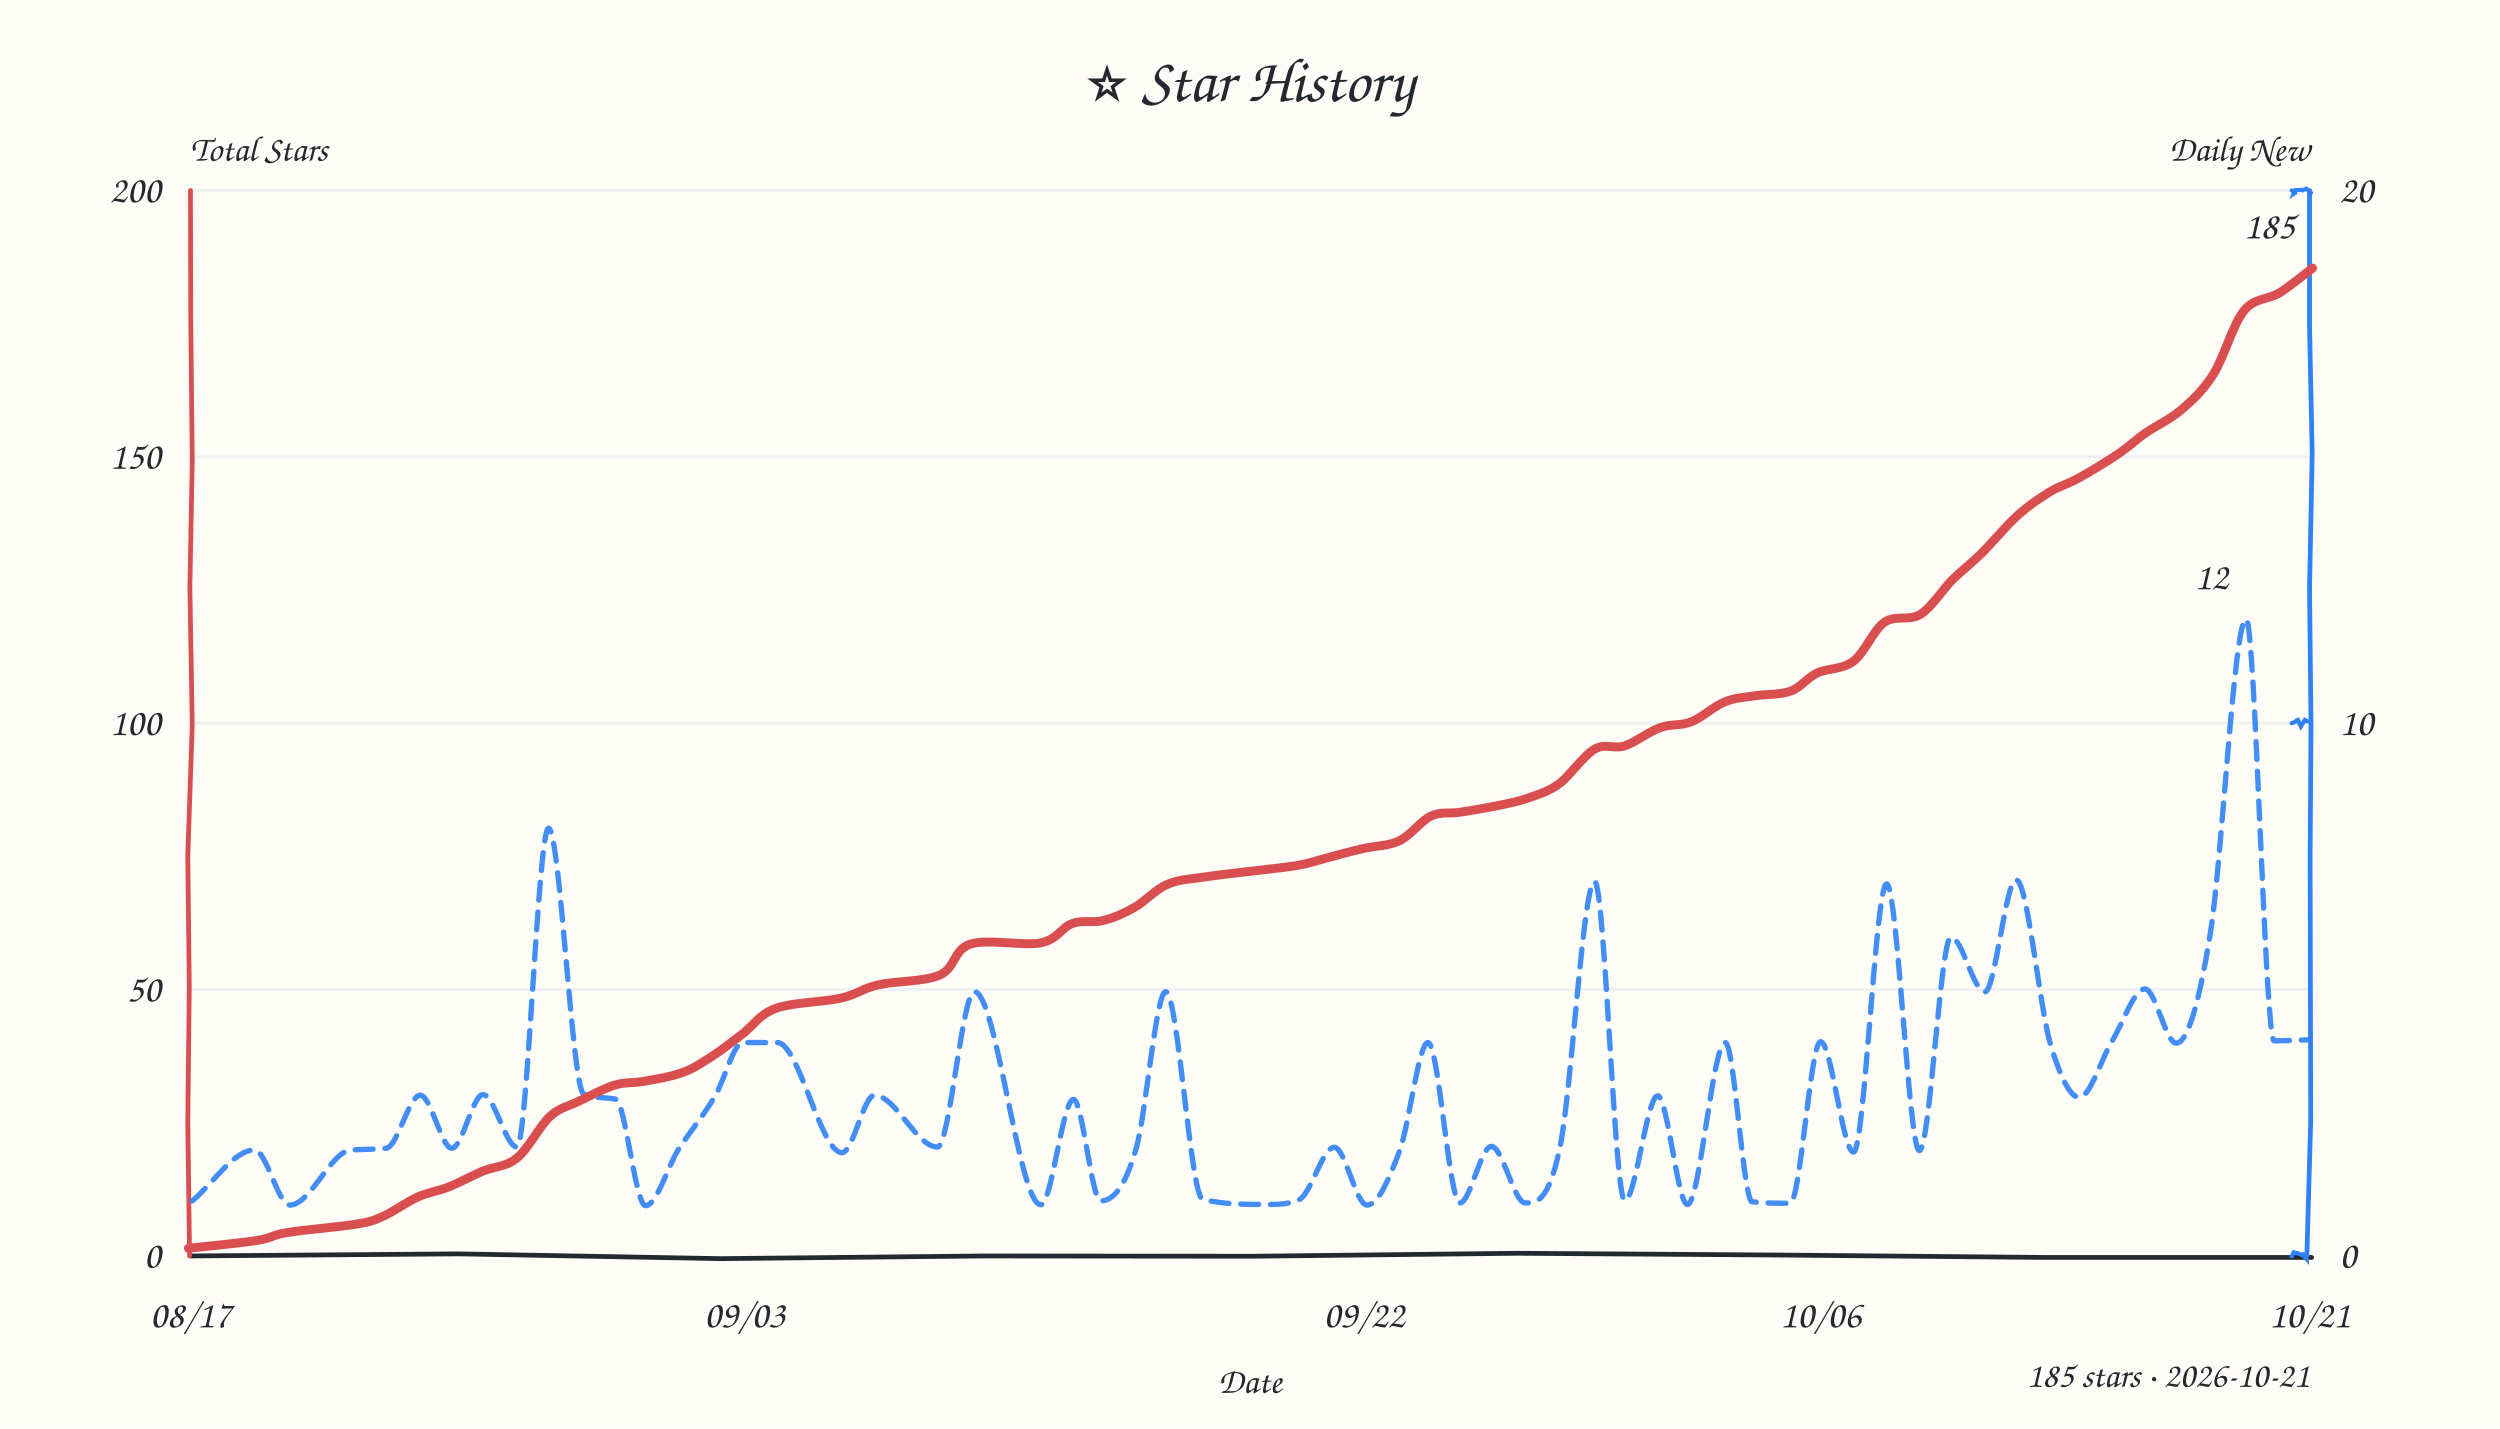
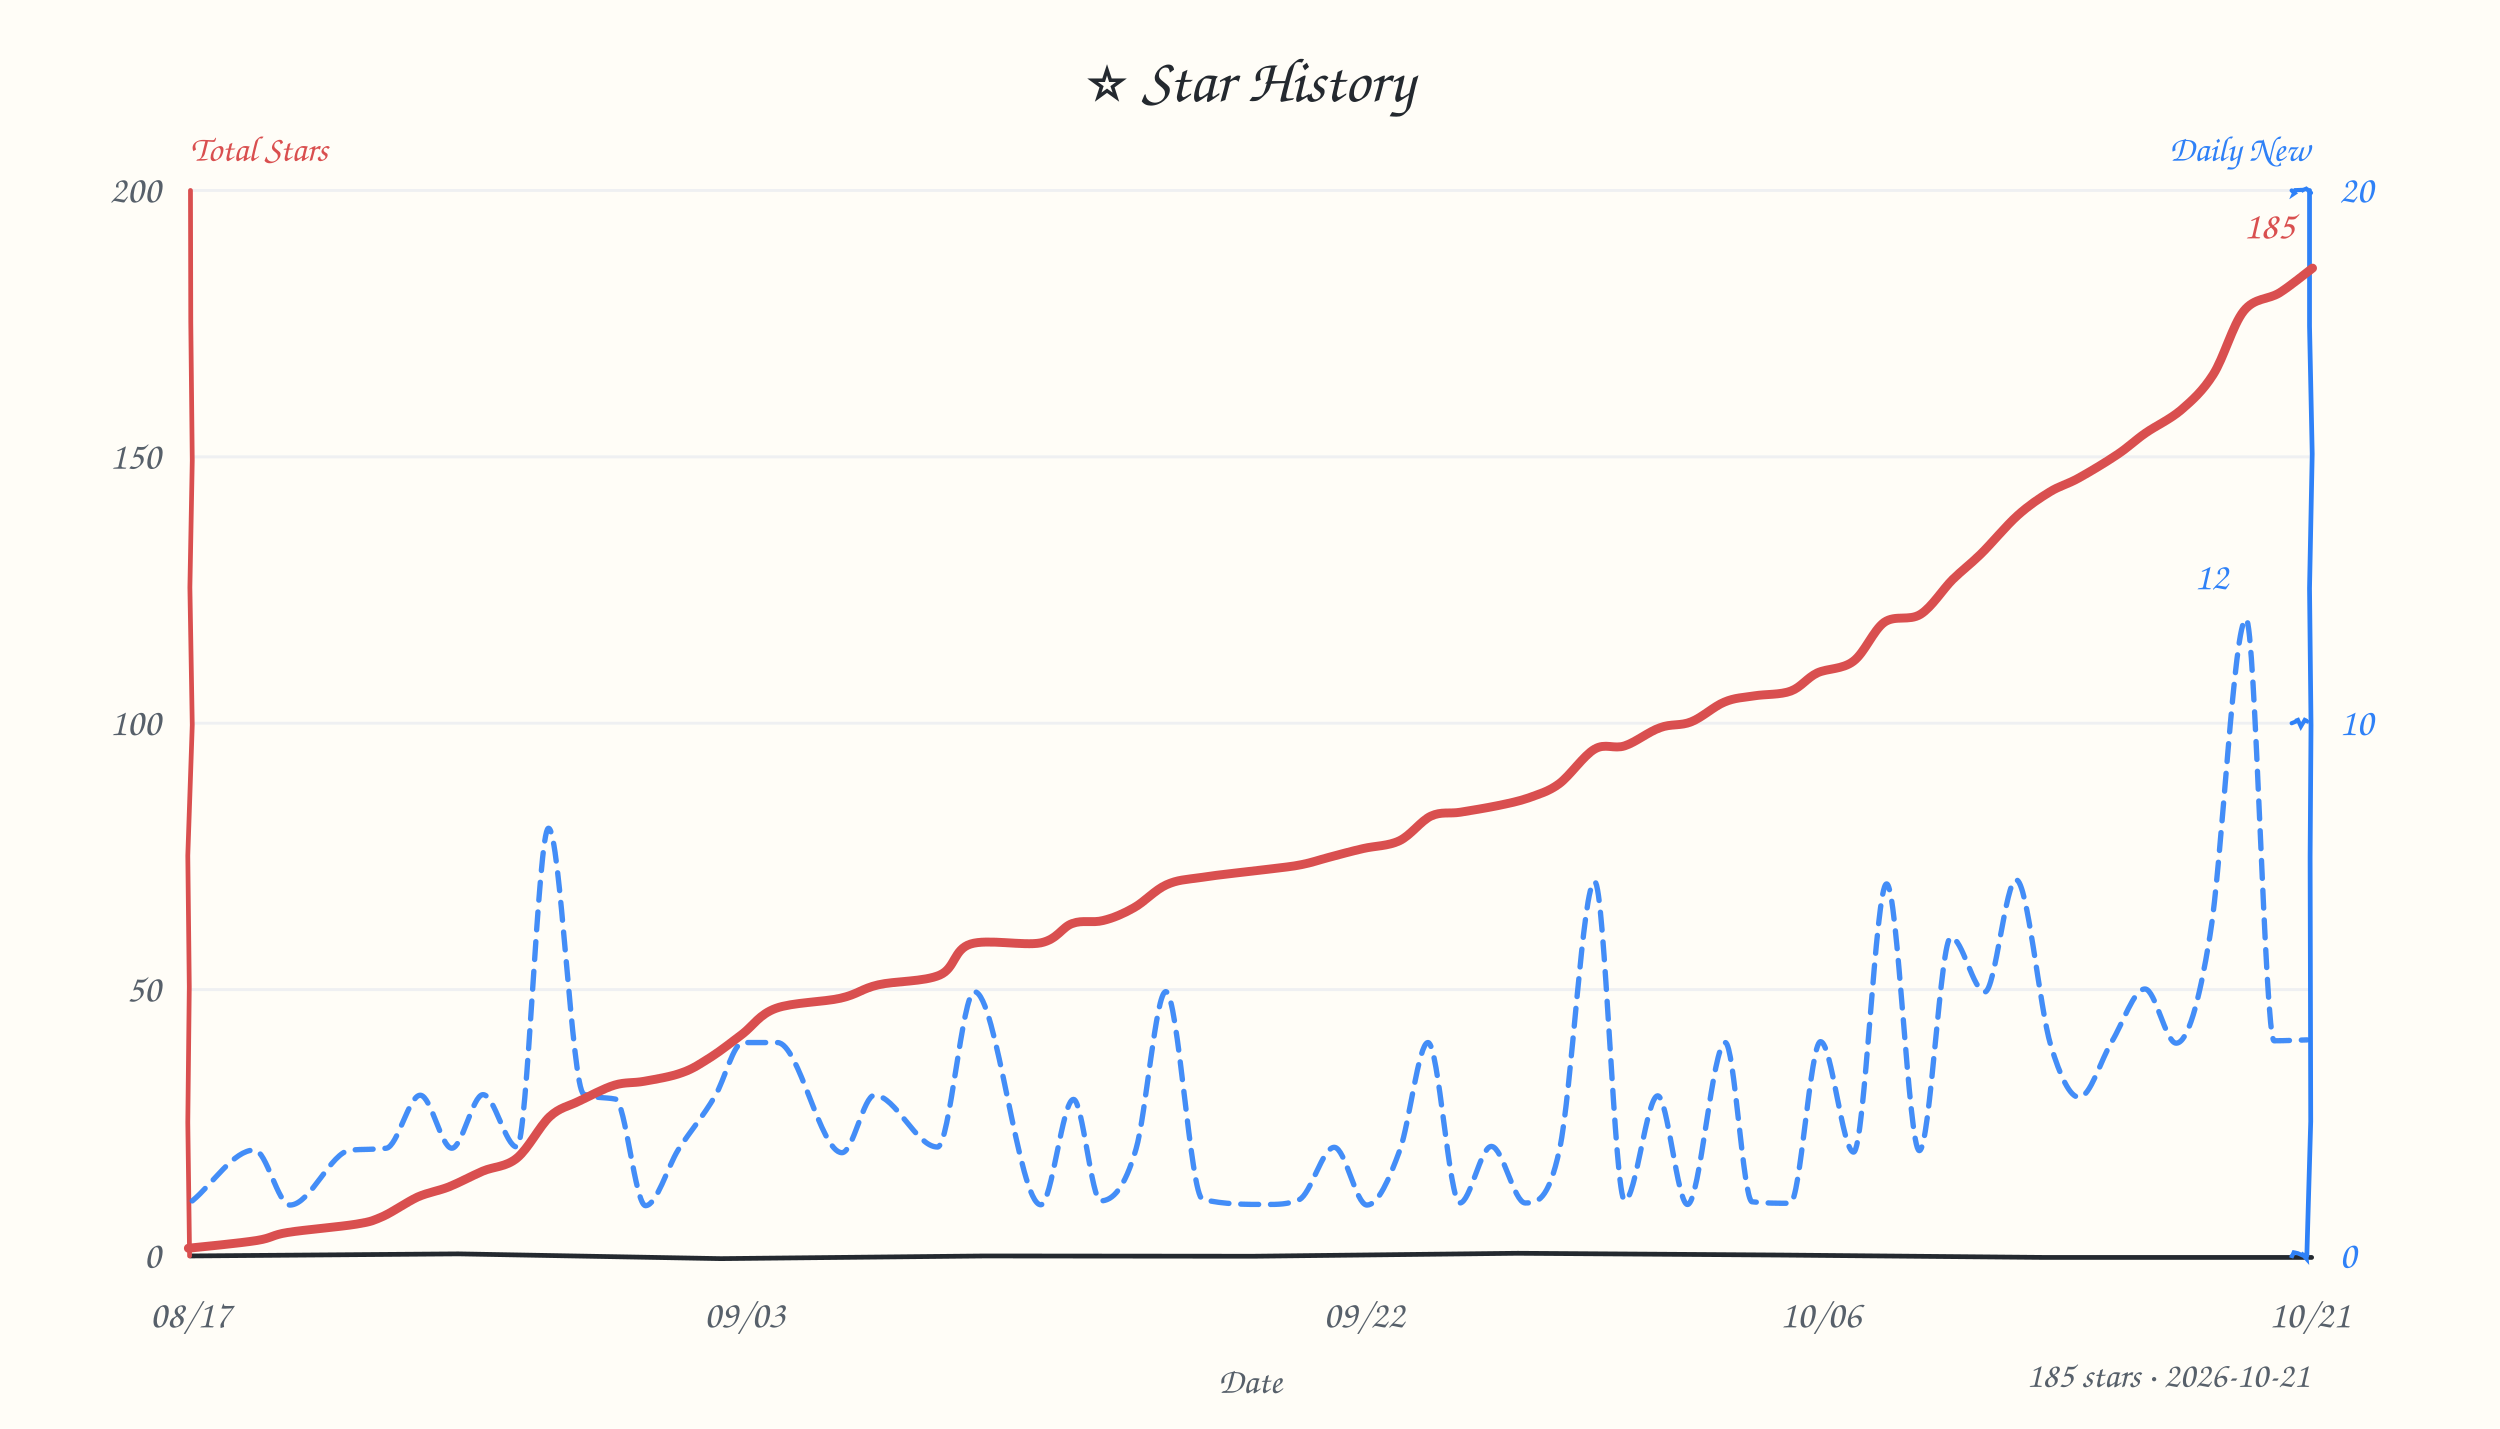
- <svg xmlns="http://www.w3.org/2000/svg" width="840" height="480" viewBox="0 0 840 480">
-   <style>text{font-family:"Comic Sans MS","Comic Sans","Chalkboard SE","Marker Felt","Segoe Print",cursive;fill:#24292f}</style>
+ <svg xmlns="http://www.w3.org/2000/svg" width="840" height="480" viewBox="0 0 840 480" fill="#24292f">
+   <style>text{font-family:"Comic Sans MS","Comic Sans","Chalkboard SE","Marker Felt","Segoe Print",cursive}</style>
  <rect width="100%" height="100%" fill="#fffdf7" />
  <text x="420" y="34" text-anchor="middle" font-size="21">⭐ Star History</text>
  <text x="64" y="54" font-size="12" font-weight="600" fill="#d94f4f">Total Stars</text>
  <text x="776" y="54" text-anchor="end" font-size="12" font-weight="600" fill="#2f81f7">Daily New</text>
  <line x1="64" y1="332.5" x2="776" y2="332.5" stroke="#e8ebf0" stroke-width="1" opacity="0.7" />
  <line x1="64" y1="243.0" x2="776" y2="243.0" stroke="#e8ebf0" stroke-width="1" opacity="0.7" />
  <line x1="64" y1="153.5" x2="776" y2="153.5" stroke="#e8ebf0" stroke-width="1" opacity="0.7" />
  <line x1="64" y1="64.0" x2="776" y2="64.0" stroke="#e8ebf0" stroke-width="1" opacity="0.7" />
  <path d="M 64 422 L 154.0 421.3 L 242.2 422.9 L 331.1 422.0 L 420.7 422.1 L 509.9 421.1 L 598.7 421.7 L 687.1 422.5 L 776.7 422.5" stroke="#24292f" stroke-width="1.6" fill="none" stroke-linecap="round" />
  <path d="M 64 64 L 64.1 108.2 L 64.6 154.7 L 63.8 197.4 L 64.6 243.6 L 63.1 287.5 L 63.6 331.6 L 63.1 377.1 L 63.7 422.0" stroke="#d94f4f" stroke-width="1.6" fill="none" stroke-linecap="round" data-axis="total" />
  <path d="M 776 64 L 776.0 109.6 L 776.9 152.5 L 776.0 197.7 L 776.5 243.6 L 776.2 288.0 L 776.3 331.6 L 776.4 376.8 L 775.1 421.9" stroke="#2f81f7" stroke-width="1.6" fill="none" stroke-linecap="round" data-axis="daily" />
  <path d="M 770 422 L 769.9 422.6 L 770.7 420.8 L 772.1 421.1 L 773.6 421.8 L 773.2 421.0 L 775.0 423.0 L 774.8 420.9 L 775.1 421.6" stroke="#2f81f7" stroke-width="1.4" fill="none" stroke-linecap="round" />
  <path d="M 770 243 L 771.5 242.4 L 771.6 242.1 L 772.1 241.9 L 773.1 244.1 L 774.4 241.9 L 775.2 242.3 L 775.4 241.9 L 774.9 242.3" stroke="#2f81f7" stroke-width="1.4" fill="none" stroke-linecap="round" />
  <path d="M 770 64 L 771.0 64.9 L 770.7 65.1 L 771.2 63.9 L 773.7 63.8 L 773.2 64.2 L 773.9 63.8 L 774.9 63.4 L 776.5 64.8" stroke="#2f81f7" stroke-width="1.4" fill="none" stroke-linecap="round" />
  <text x="54" y="426.0" text-anchor="end" font-size="13" fill="#57606a">0</text>
  <text x="54" y="336.5" text-anchor="end" font-size="13" fill="#57606a">50</text>
  <text x="54" y="247.0" text-anchor="end" font-size="13" fill="#57606a">100</text>
  <text x="54" y="157.5" text-anchor="end" font-size="13" fill="#57606a">150</text>
  <text x="54" y="68.0" text-anchor="end" font-size="13" fill="#57606a">200</text>
  <text x="786" y="426.0" text-anchor="start" font-size="13" fill="#2f81f7">0</text>
  <text x="786" y="247.0" text-anchor="start" font-size="13" fill="#2f81f7">10</text>
  <text x="786" y="68.0" text-anchor="start" font-size="13" fill="#2f81f7">20</text>
  <text x="64.0" y="446" text-anchor="middle" font-size="13" fill="#57606a">08/17</text>
  <text x="250.2" y="446" text-anchor="middle" font-size="13" fill="#57606a">09/03</text>
  <text x="458.3" y="446" text-anchor="middle" font-size="13" fill="#57606a">09/22</text>
  <text x="611.7" y="446" text-anchor="middle" font-size="13" fill="#57606a">10/06</text>
  <text x="776.0" y="446" text-anchor="middle" font-size="13" fill="#57606a">10/21</text>
  <text x="420" y="468" font-size="12" fill="#57606a" text-anchor="middle">Date</text>
  <path d="M 64.6 403.5 C 71.5 397.8, 78.5 386.4, 85.5 386.4 C 89.5 386.4, 93.4 404.9, 97.4 404.9 C 104.3 404.9, 111.1 386.9, 117.9 386.4 C 121.9 386.1, 125.8 386.3, 129.8 385.8 C 133.6 385.3, 137.4 368.0, 141.2 368.0 C 144.8 368.0, 148.3 385.8, 151.8 385.8 C 155.3 385.8, 158.8 367.8, 162.3 367.8 C 166.1 367.8, 169.9 385.4, 173.7 385.4 C 177.2 385.4, 180.8 278.3, 184.3 278.3 C 188.2 278.3, 192.2 366.0, 196.1 367.6 C 199.7 369.1, 203.2 368.6, 206.8 369.3 C 210.1 370.0, 213.5 405.1, 216.9 405.1 C 220.6 405.1, 224.3 392.1, 227.9 386.3 C 232.1 379.8, 236.2 375.2, 240.3 368.2 C 243.4 363.0, 246.5 350.3, 249.6 350.3 C 253.5 350.3, 257.3 350.3, 261.2 350.3 C 268.4 350.3, 275.7 387.3, 282.9 387.3 C 286.6 387.3, 290.2 368.0, 293.8 368.0 C 300.9 368.0, 307.9 385.4, 315.0 385.4 C 319.1 385.4, 323.3 333.2, 327.4 333.2 C 334.8 333.2, 342.3 404.8, 349.7 404.8 C 353.4 404.8, 357.0 369.4, 360.7 369.4 C 363.7 369.4, 366.8 403.5, 369.8 403.5 C 373.8 403.5, 377.8 399.5, 381.7 386.1 C 385.0 374.9, 388.4 333.2, 391.7 333.2 C 395.8 333.2, 400.0 402.1, 404.1 403.0 C 411.3 404.7, 418.4 404.7, 425.6 404.7 C 429.2 404.7, 432.9 404.7, 436.5 403.1 C 440.4 401.4, 444.4 385.5, 448.3 385.5 C 452.0 385.5, 455.6 404.9, 459.3 404.9 C 463.0 404.9, 466.7 396.4, 470.4 386.3 C 473.5 377.6, 476.7 350.3, 479.8 350.3 C 483.4 350.3, 486.9 404.2, 490.5 404.2 C 494.0 404.2, 497.5 385.2, 501.1 385.2 C 504.9 385.2, 508.7 404.2, 512.5 404.2 C 516.4 404.2, 520.2 403.9, 524.0 386.2 C 528.0 368.1, 531.9 296.2, 535.8 296.2 C 539.2 296.2, 542.5 403.4, 545.9 403.4 C 549.6 403.4, 553.3 368.2, 557.0 368.2 C 560.3 368.2, 563.6 404.7, 567.0 404.7 C 571.2 404.7, 575.4 350.3, 579.7 350.3 C 582.7 350.3, 585.7 403.4, 588.7 403.8 C 593.0 404.3, 597.3 404.3, 601.5 404.3 C 604.9 404.3, 608.3 350.0, 611.7 350.0 C 615.4 350.0, 619.1 387.1, 622.8 387.1 C 626.5 387.1, 630.2 297.0, 633.9 297.0 C 637.6 297.0, 641.3 386.6, 644.9 386.6 C 648.5 386.6, 652.0 314.9, 655.5 314.9 C 659.3 314.9, 663.1 333.3, 666.9 333.3 C 670.4 333.3, 673.9 295.6, 677.4 295.6 C 681.3 295.6, 685.2 338.6, 689.1 351.4 C 692.3 361.8, 695.5 368.7, 698.6 368.7 C 702.3 368.7, 705.9 356.1, 709.5 350.1 C 713.3 343.9, 717.0 332.3, 720.7 332.3 C 724.2 332.3, 727.7 350.5, 731.2 350.5 C 735.0 350.5, 738.8 337.4, 742.5 314.7 C 746.6 290.6, 750.6 208.0, 754.7 208.0 C 757.8 208.0, 761.0 349.7, 764.1 349.7 C 767.8 349.7, 771.5 349.5, 775.2 349.4" fill="none" stroke="#2f81f7" stroke-width="1.8" stroke-dasharray="6 4" stroke-linecap="round" stroke-linejoin="round" opacity="0.9" />
  <path d="M 63.3 419.4 C 67.1 419.0, 80.7 417.7, 86.3 416.8 C 91.8 415.9, 91.1 415.0, 96.7 414.1 C 102.3 413.2, 114.4 412.2, 119.8 411.3 C 125.2 410.4, 125.4 410.1, 128.9 408.6 C 132.3 407.0, 136.7 403.9, 140.3 402.2 C 144.0 400.6, 147.2 400.2, 150.8 398.8 C 154.5 397.3, 158.3 395.2, 162.2 393.5 C 166.0 391.9, 169.9 392.2, 173.7 389.1 C 177.5 386.0, 181.3 378.4, 184.7 375.2 C 188.2 372.0, 190.9 371.8, 194.5 370.0 C 198.2 368.3, 202.8 365.7, 206.5 364.6 C 210.2 363.5, 212.7 364.0, 216.5 363.3 C 220.3 362.6, 225.5 361.8, 229.2 360.4 C 233.0 359.1, 235.6 357.2, 239.0 355.1 C 242.4 352.9, 245.9 350.1, 249.5 347.4 C 253.1 344.6, 255.2 340.8, 260.7 338.8 C 266.2 336.8, 276.7 336.7, 282.4 335.4 C 288.2 334.1, 289.5 332.2, 295.1 330.9 C 300.6 329.6, 310.6 329.9, 315.8 327.6 C 321.0 325.3, 320.4 319.0, 326.1 317.2 C 331.7 315.4, 344.0 317.9, 349.7 316.8 C 355.4 315.6, 356.8 311.5, 360.3 310.3 C 363.8 309.0, 367.1 310.2, 370.6 309.3 C 374.0 308.5, 377.5 307.0, 381.0 305.0 C 384.6 303.0, 388.1 299.0, 391.9 297.3 C 395.7 295.6, 398.1 295.6, 403.8 294.8 C 409.4 293.9, 420.2 292.8, 425.8 292.1 C 431.4 291.4, 434.0 291.2, 437.4 290.5 C 440.9 289.8, 443.0 289.0, 446.4 288.1 C 449.8 287.2, 454.1 286.0, 458.1 285.1 C 462.0 284.2, 466.4 284.3, 470.2 282.5 C 474.0 280.7, 477.4 275.8, 480.8 274.2 C 484.3 272.6, 487.0 273.5, 490.7 272.9 C 494.4 272.3, 499.3 271.5, 503.2 270.7 C 507.0 269.9, 510.1 269.3, 513.6 268.1 C 517.0 266.8, 520.1 266.1, 523.8 263.4 C 527.5 260.7, 532.1 253.8, 535.8 251.7 C 539.4 249.6, 542.2 251.8, 545.9 250.6 C 549.6 249.4, 554.0 245.8, 557.8 244.5 C 561.5 243.1, 564.7 244.0, 568.3 242.5 C 571.9 241.1, 575.9 237.3, 579.4 235.9 C 582.9 234.4, 585.8 234.4, 589.5 233.8 C 593.2 233.2, 598.2 233.5, 601.7 232.2 C 605.2 230.9, 607.1 227.8, 610.6 226.1 C 614.1 224.5, 619.0 225.0, 622.7 222.2 C 626.5 219.4, 629.4 211.8, 633.1 209.1 C 636.9 206.5, 641.4 208.8, 645.3 206.4 C 649.1 204.0, 652.7 198.1, 656.1 194.7 C 659.5 191.4, 661.8 189.8, 665.5 186.2 C 669.1 182.7, 674.0 176.7, 677.9 173.2 C 681.8 169.7, 685.3 167.4, 688.7 165.3 C 692.1 163.2, 694.5 162.8, 698.3 160.7 C 702.1 158.6, 707.6 155.3, 711.3 152.8 C 715.1 150.3, 717.3 148.0, 720.9 145.5 C 724.5 143.0, 729.0 141.0, 732.8 137.8 C 736.6 134.5, 740.1 131.4, 743.6 125.9 C 747.2 120.3, 750.2 109.1, 753.9 104.5 C 757.6 99.9, 762.0 100.8, 765.9 98.4 C 769.7 96.0, 775.1 91.5, 777.0 90.1" fill="none" stroke="#d94f4f" stroke-width="3" stroke-linecap="round" />
  <text x="771.0" y="80.1" text-anchor="end" font-size="13" font-weight="600" fill="#d94f4f" stroke="#fffdf7" stroke-width="3" paint-order="stroke" stroke-linejoin="round" data-peak="total">185</text>
  <text x="748.7" y="198.0" text-anchor="end" font-size="13" font-weight="600" fill="#2f81f7" stroke="#fffdf7" stroke-width="3" paint-order="stroke" stroke-linejoin="round" data-peak="daily">12</text>
  <text x="776" y="466" text-anchor="end" font-size="12" fill="#57606a">185 stars · 2026-10-21</text>
</svg>
